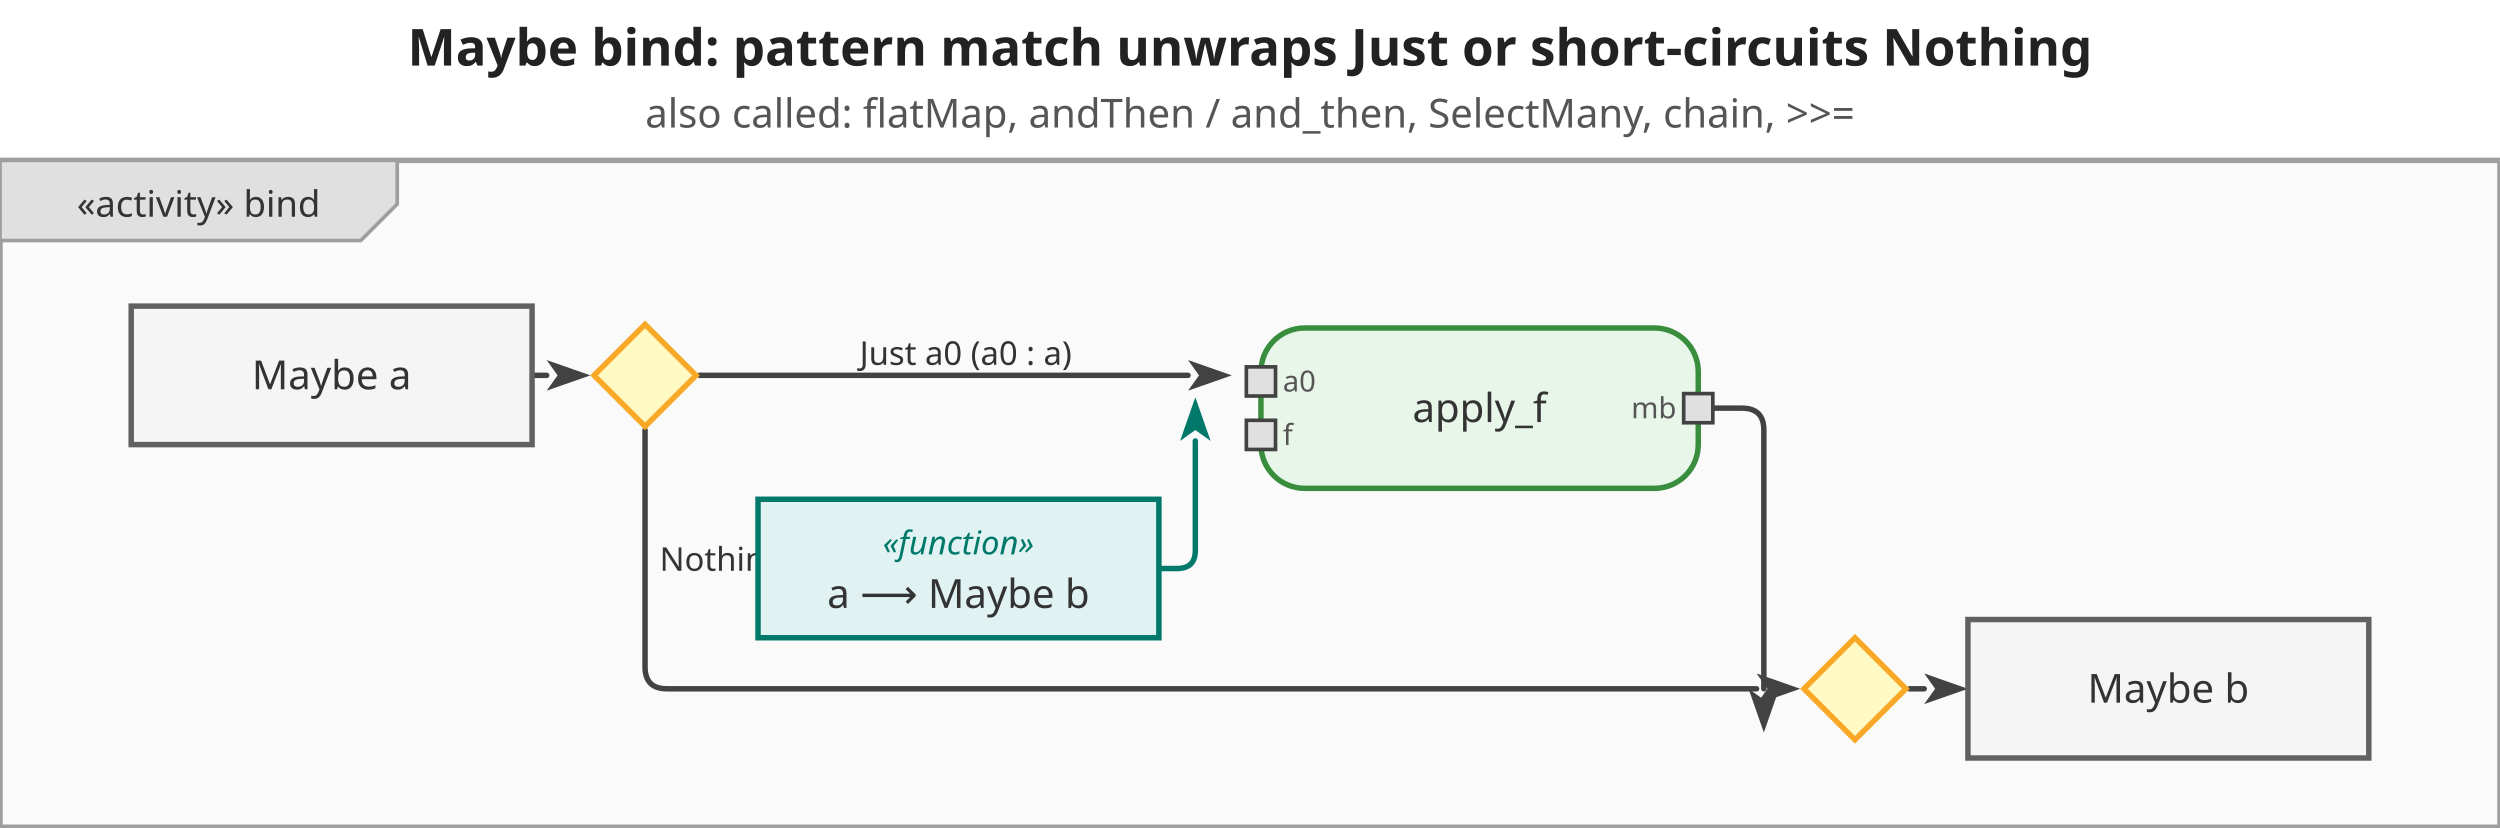
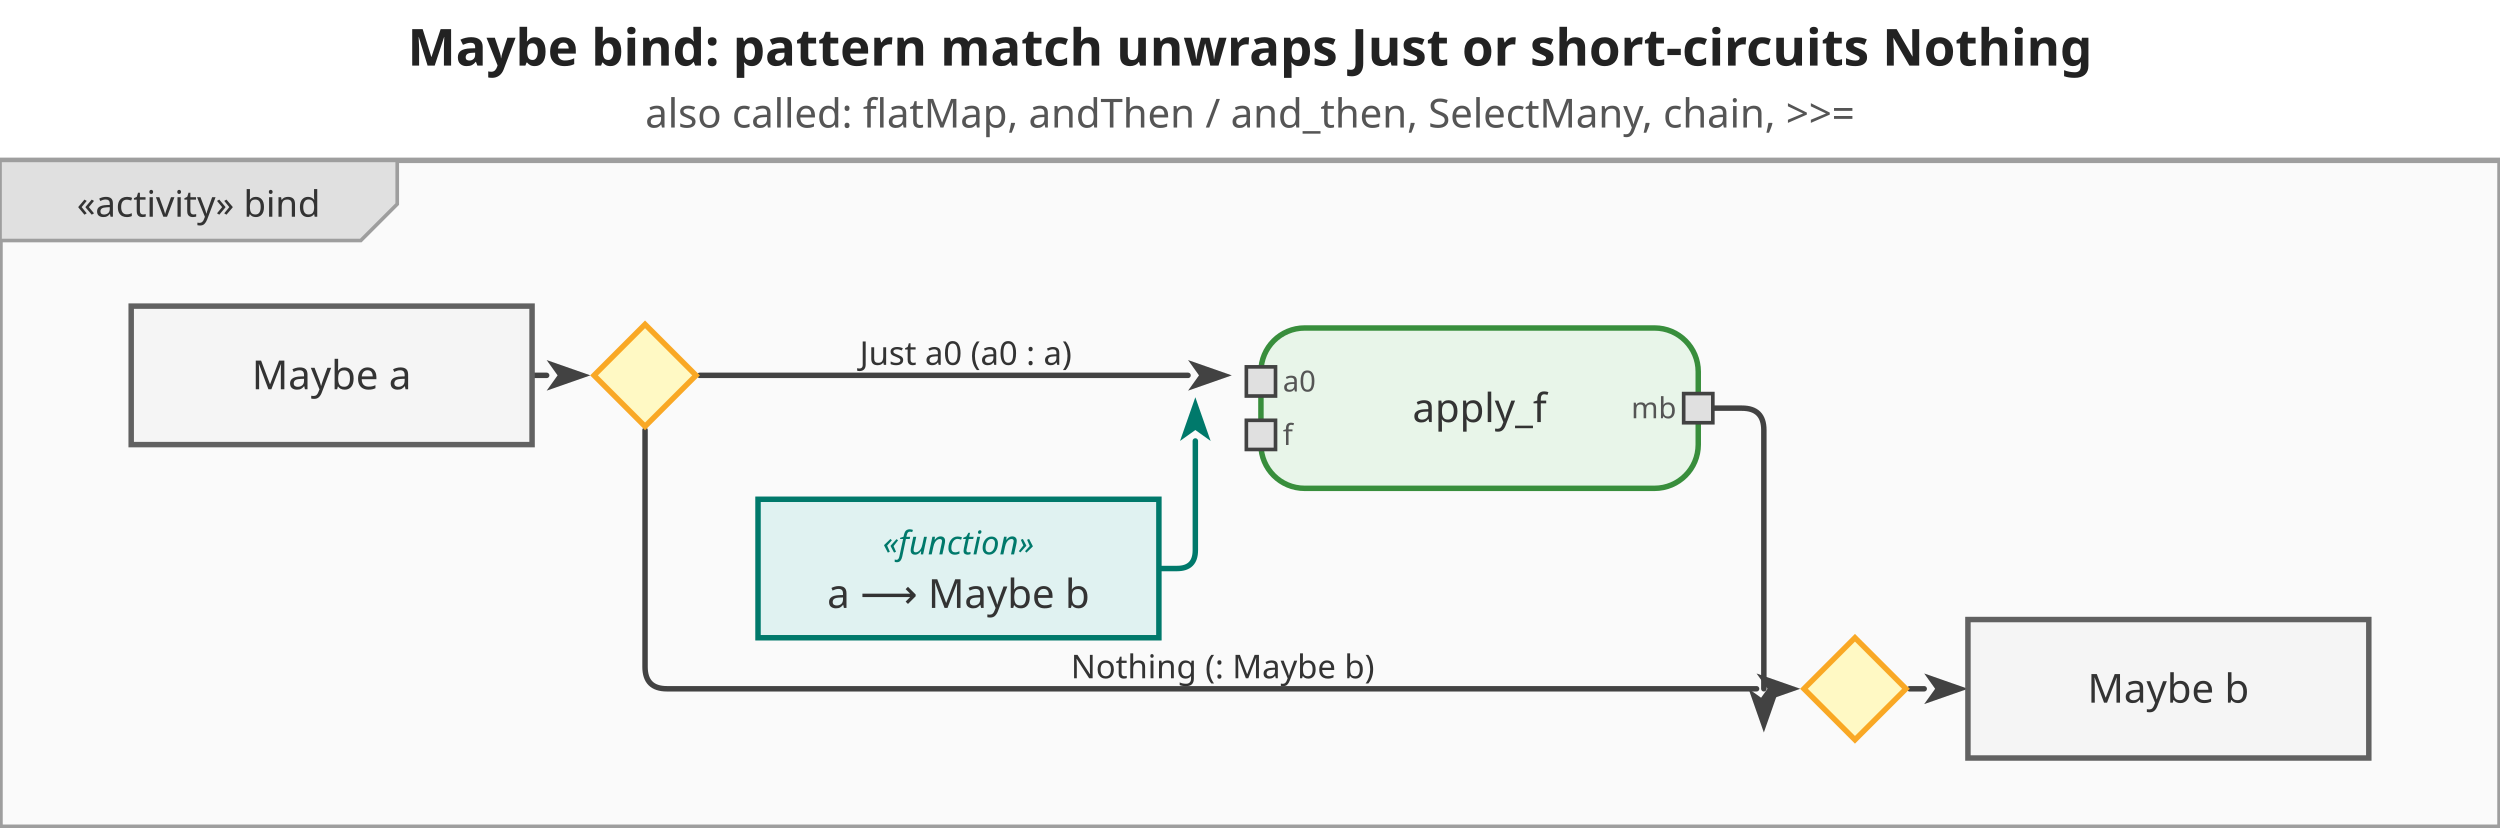
<svg xmlns="http://www.w3.org/2000/svg" viewBox="0 0 686 227" width="686" height="227">
  <defs>
    <marker id="arrowFilled" viewBox="0 0 10 10" refX="0" refY="5" markerWidth="8" markerHeight="8" orient="auto-start-reverse">
      <path d="M0,1.5 L10,5 L0,8.5 L2.5,5 Z" fill="#424242" />
    </marker>
    <marker id="arrowOpen" viewBox="0 0 10 10" refX="0" refY="5" markerWidth="8" markerHeight="8" orient="auto-start-reverse">
      <path d="M0,1.5 L10,5 L0,8.5" fill="none" stroke="#424242" stroke-width="1.25" />
    </marker>
    <marker id="arrowHof" viewBox="0 0 10 10" refX="0" refY="5" markerWidth="8" markerHeight="8" orient="auto-start-reverse">
      <path d="M0,1.5 L10,5 L0,8.5 L2.5,5 Z" fill="#00796b" />
    </marker>
  </defs>
  <rect width="686" height="227" fill="white" />
  <text x="343" y="18" text-anchor="middle" font-size="14" font-weight="bold" font-family="sans-serif" fill="#222">Maybe bind: pattern match unwraps Just or short-circuits Nothing</text>
  <text x="343" y="35" text-anchor="middle" font-size="11" font-weight="normal" font-family="sans-serif" fill="#555">also called: flatMap, andThen / and_then, SelectMany, chain, &gt;&gt;=</text>
  <g transform="translate(0,44) scale(1)">
    <rect x="0" y="0" width="686" height="183" fill="#fafafa" stroke="#9e9e9e" stroke-width="1.5" />
    <g class="diagram-frame-tab tab-activity">
      <path d="M0,0 L109,0 L109,12 L99,22 L0,22 Z" fill="#e0e0e0" stroke="#9e9e9e" stroke-width="1" />
      <text x="54.5" y="12" text-anchor="middle" font-size="10" font-family="sans-serif" dominant-baseline="middle" fill="#333">«activity» bind</text>
    </g>
    <g class="edge">
      <path d="M146.0,59.0 L150.0,59.0" fill="none" stroke="#424242" stroke-width="1.5" stroke-linejoin="round" stroke-linecap="round" marker-end="url(#arrowFilled)" />
    </g>
    <g class="edge">
      <path d="M192.0,59.0 L326.0,59.0" fill="none" stroke="#424242" stroke-width="1.5" stroke-linejoin="round" stroke-linecap="round" marker-end="url(#arrowFilled)" />
      <text x="265" y="53" text-anchor="middle" dominant-baseline="middle" font-size="9" font-family="sans-serif" fill="#333">Just a0  (a0 : a)</text>
    </g>
    <g class="edge hof-edge">
      <path d="M318.0,112.0 L323.0,112.0 Q328.0,112.0 328.0,107.0 L328.0,77.0 L328.0,77.0" fill="none" stroke="#00796b" stroke-width="1.5" stroke-linejoin="round" stroke-linecap="round" marker-end="url(#arrowHof)" />
    </g>
    <g class="edge">
      <path d="M470.0,68.0 L478.0,68.0 Q484.0,68.0 484.0,74.0 L484.0,145.0 L484.0,145.0" fill="none" stroke="#424242" stroke-width="1.5" stroke-linejoin="round" stroke-linecap="round" marker-end="url(#arrowFilled)" />
    </g>
    <g class="edge">
      <path d="M177.0,74.0 L177.0,139.0 Q177.0,145.0 183.0,145.0 L482.0,145.0" fill="none" stroke="#424242" stroke-width="1.5" stroke-linejoin="round" stroke-linecap="round" marker-end="url(#arrowFilled)" />
-       <text x="181" y="109.5" text-anchor="start" dominant-baseline="middle" font-size="9" font-family="sans-serif" fill="#333">Nothing (: Maybe b)</text>
+       <text x="335.5" y="139" text-anchor="middle" dominant-baseline="middle" font-size="9" font-family="sans-serif" fill="#333">Nothing (: Maybe b)</text>
    </g>
    <g class="edge">
      <path d="M524.0,145.0 L528.0,145.0" fill="none" stroke="#424242" stroke-width="1.5" stroke-linejoin="round" stroke-linecap="round" marker-end="url(#arrowFilled)" />
    </g>
    <g class="action-node">
      <rect x="346" y="46" width="120" height="44" rx="12" fill="#e8f5e9" stroke="#388e3c" stroke-width="1.5" />
      <text class="action-label" x="406" y="68" text-anchor="middle" font-size="11" font-family="sans-serif" dominant-baseline="middle" fill="#333">apply_f</text>
      <g class="pin pin-in">
        <rect x="342" y="56.667" width="8" height="8" fill="#e0e0e0" stroke="#424242" stroke-width="1" />
        <text x="352" y="60.667" text-anchor="start" dominant-baseline="middle" font-size="8" font-family="sans-serif" fill="#555">a0</text>
      </g>
      <g class="pin pin-in">
        <rect x="342" y="71.333" width="8" height="8" fill="#e0e0e0" stroke="#424242" stroke-width="1" />
        <text x="352" y="75.333" text-anchor="start" dominant-baseline="middle" font-size="8" font-family="sans-serif" fill="#555">f</text>
      </g>
      <g class="pin pin-out">
        <rect x="462" y="64" width="8" height="8" fill="#e0e0e0" stroke="#424242" stroke-width="1" />
        <text x="460" y="68" text-anchor="end" dominant-baseline="middle" font-size="8" font-family="sans-serif" fill="#555">mb</text>
      </g>
    </g>
    <g class="object-node">
      <rect x="36" y="40" width="110" height="38" fill="#f5f5f5" stroke="#616161" stroke-width="1.5" />
      <text x="91" y="59" text-anchor="middle" font-size="11" font-family="sans-serif" dominant-baseline="middle" fill="#333">Maybe a</text>
    </g>
    <g class="object-node hof">
      <rect x="208" y="93" width="110" height="38" fill="#e0f2f1" stroke="#00796b" stroke-width="1.5" />
      <text x="263" y="105" text-anchor="middle" font-size="9" font-style="italic" font-family="sans-serif" dominant-baseline="middle" fill="#00796b">«function»</text>
      <text x="263" y="119" text-anchor="middle" font-size="11" font-family="sans-serif" dominant-baseline="middle" fill="#333">a ⟶ Maybe b</text>
    </g>
    <g class="object-node">
      <rect x="540" y="126" width="110" height="38" fill="#f5f5f5" stroke="#616161" stroke-width="1.5" />
      <text x="595" y="145" text-anchor="middle" font-size="11" font-family="sans-serif" dominant-baseline="middle" fill="#333">Maybe b</text>
    </g>
    <g class="decision-node">
      <polygon points="177,45 191,59 177,73 163,59" fill="#fff9c4" stroke="#f9a825" stroke-width="1.5" />
    </g>
    <g class="merge-node">
      <polygon points="509,131 523,145 509,159 495,145" fill="#fff9c4" stroke="#f9a825" stroke-width="1.5" />
    </g>
  </g>
</svg>
